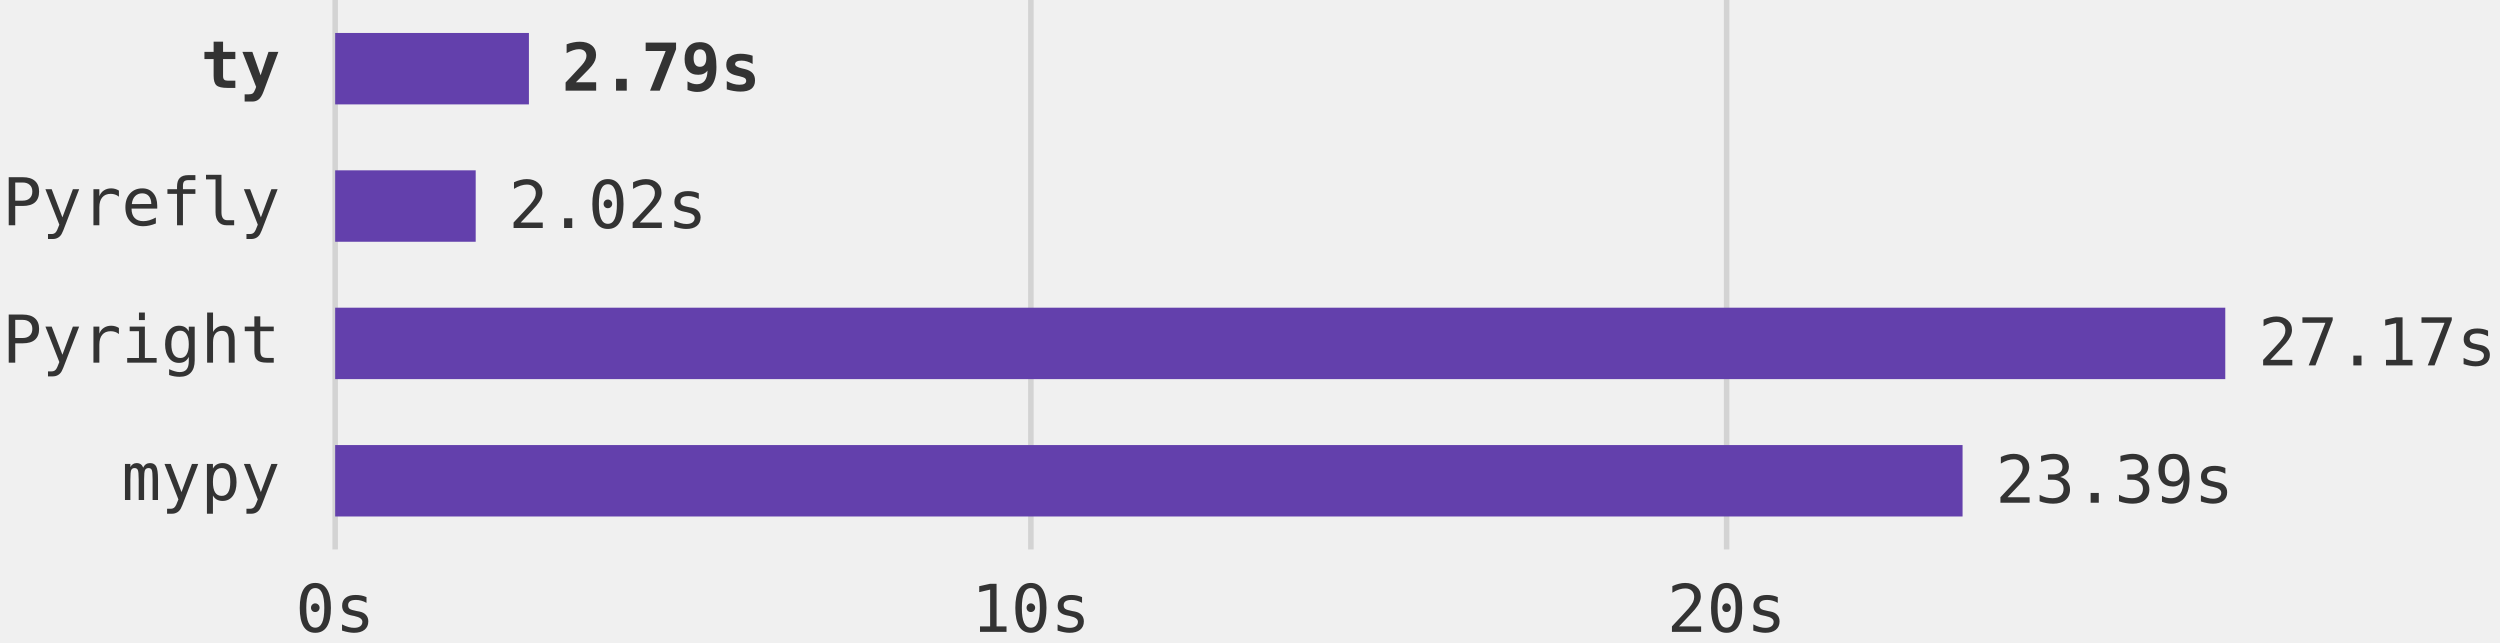
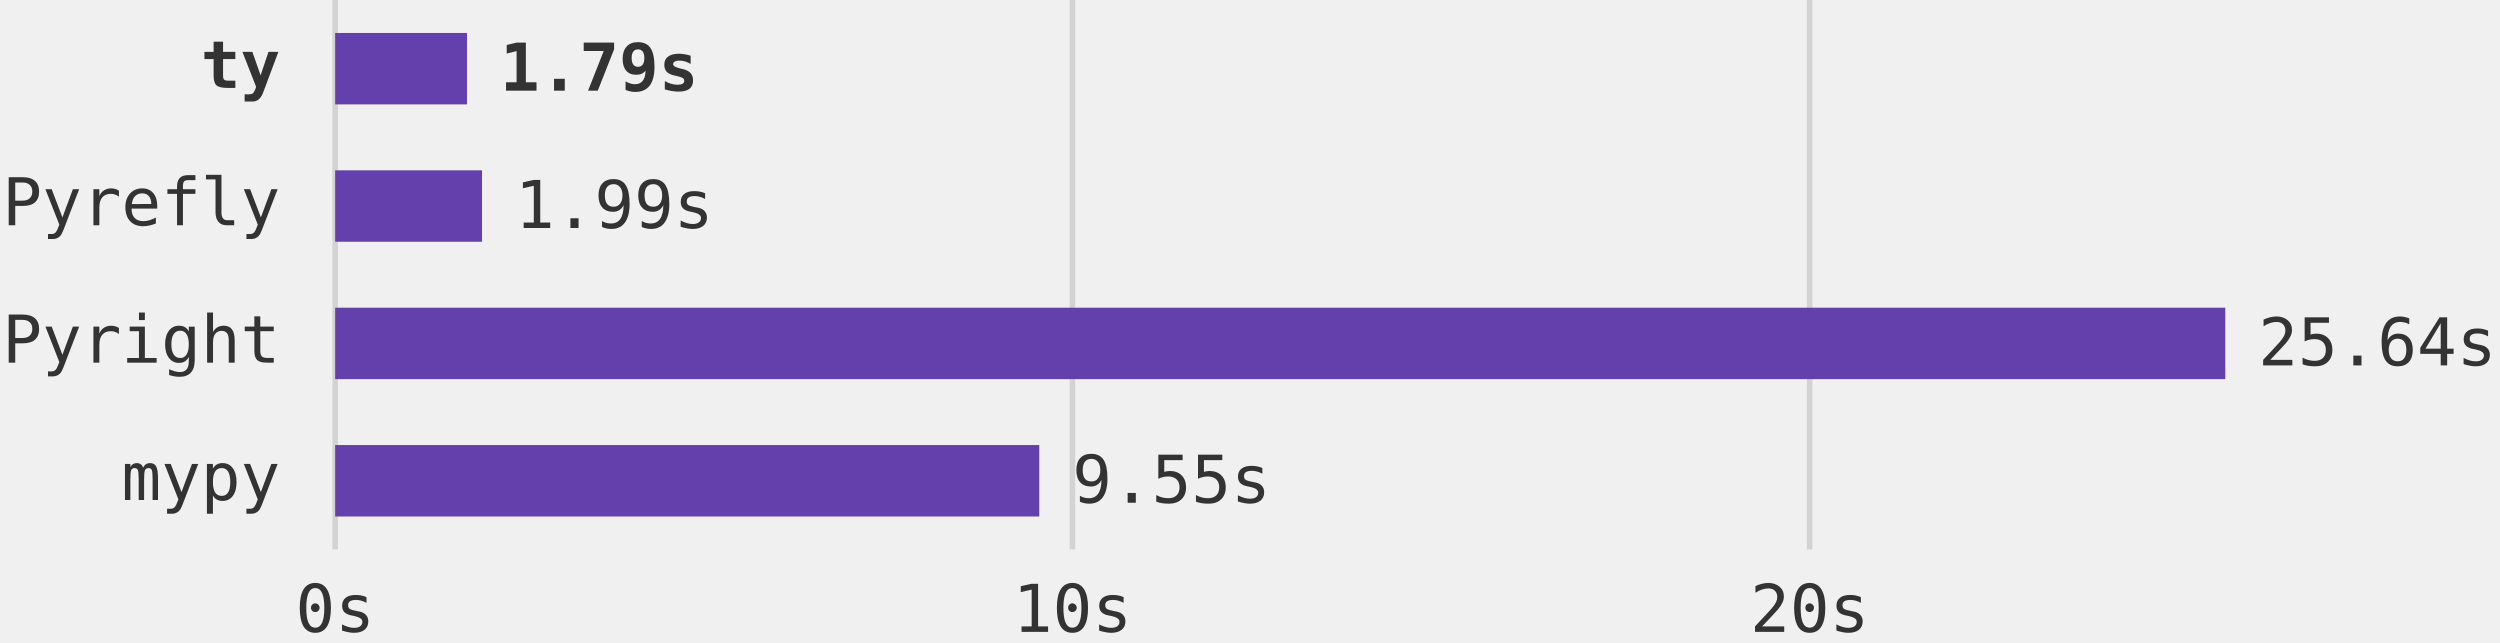
<svg xmlns="http://www.w3.org/2000/svg" viewBox="0 0 455 117" role="img" aria-labelledby="title description">
  <style>
    .benchmarkBar {
      fill: #6340AC;
    }
    .benchmarkLabel {
      fill: #333333;
    }
    .benchmarkGrid {
      stroke: rgba(127, 127, 127, 0.25);
    }

    @media (prefers-color-scheme: dark) {
      .benchmarkLabel {
        fill: #FFFFFF;
      }
    }
  </style>
  <g transform="translate(61, 0)" font-family="Roboto Mono, monospace" font-size="12">
    <g class="benchmarkGrid" aria-hidden="true">
      <line x1="0.000" y1="0" x2="0.000" y2="100" />
-       <line x1="126.620" y1="0" x2="126.620" y2="100" />
-       <line x1="253.239" y1="0" x2="253.239" y2="100" />
+       <line x1="134.181" y1="0" x2="134.181" y2="100" />
+       <line x1="268.362" y1="0" x2="268.362" y2="100" />
    </g>
    <g class="benchmarkLabel" aria-hidden="true" text-anchor="middle">
      <text x="0.000" y="115">0s</text>
-       <text x="126.620" y="115">10s</text>
-       <text x="253.239" y="115">20s</text>
+       <text x="134.181" y="115">10s</text>
+       <text x="268.362" y="115">20s</text>
    </g>
    <g class="benchmarkLabel" text-anchor="end">
      <text x="-10" y="16" font-weight="bold">ty</text>
      <text x="-10" y="41">Pyrefly</text>
      <text x="-10" y="66">Pyright</text>
      <text x="-10" y="91">mypy</text>
    </g>
    <g class="benchmarkBar">
-       <rect x="0" y="6" width="35.264" height="13" aria-label="ty: 2.785 seconds" />
-       <rect x="0" y="31" width="25.577" height="13" aria-label="Pyrefly: 2.020 seconds" />
-       <rect x="0" y="56" width="344.000" height="13" aria-label="Pyright: 27.168 seconds" />
-       <rect x="0" y="81" width="296.188" height="13" aria-label="mypy: 23.392 seconds" />
+       <rect x="0" y="6" width="23.989" height="13" aria-label="ty: 1.788 seconds" />
+       <rect x="0" y="31" width="26.729" height="13" aria-label="Pyrefly: 1.992 seconds" />
+       <rect x="0" y="56" width="344.000" height="13" aria-label="Pyright: 25.637 seconds" />
+       <rect x="0" y="81" width="128.148" height="13" aria-label="mypy: 9.550 seconds" />
    </g>
    <g class="benchmarkLabel">
-       <text x="41.264" y="16.5" font-weight="bold">2.79s</text>
-       <text x="31.577" y="41.5">2.02s</text>
-       <text x="350.000" y="66.5">27.17s</text>
-       <text x="302.188" y="91.5">23.39s</text>
+       <text x="29.989" y="16.5" font-weight="bold">1.79s</text>
+       <text x="32.729" y="41.5">1.99s</text>
+       <text x="350.000" y="66.5">25.64s</text>
+       <text x="134.148" y="91.5">9.55s</text>
    </g>
  </g>
</svg>
